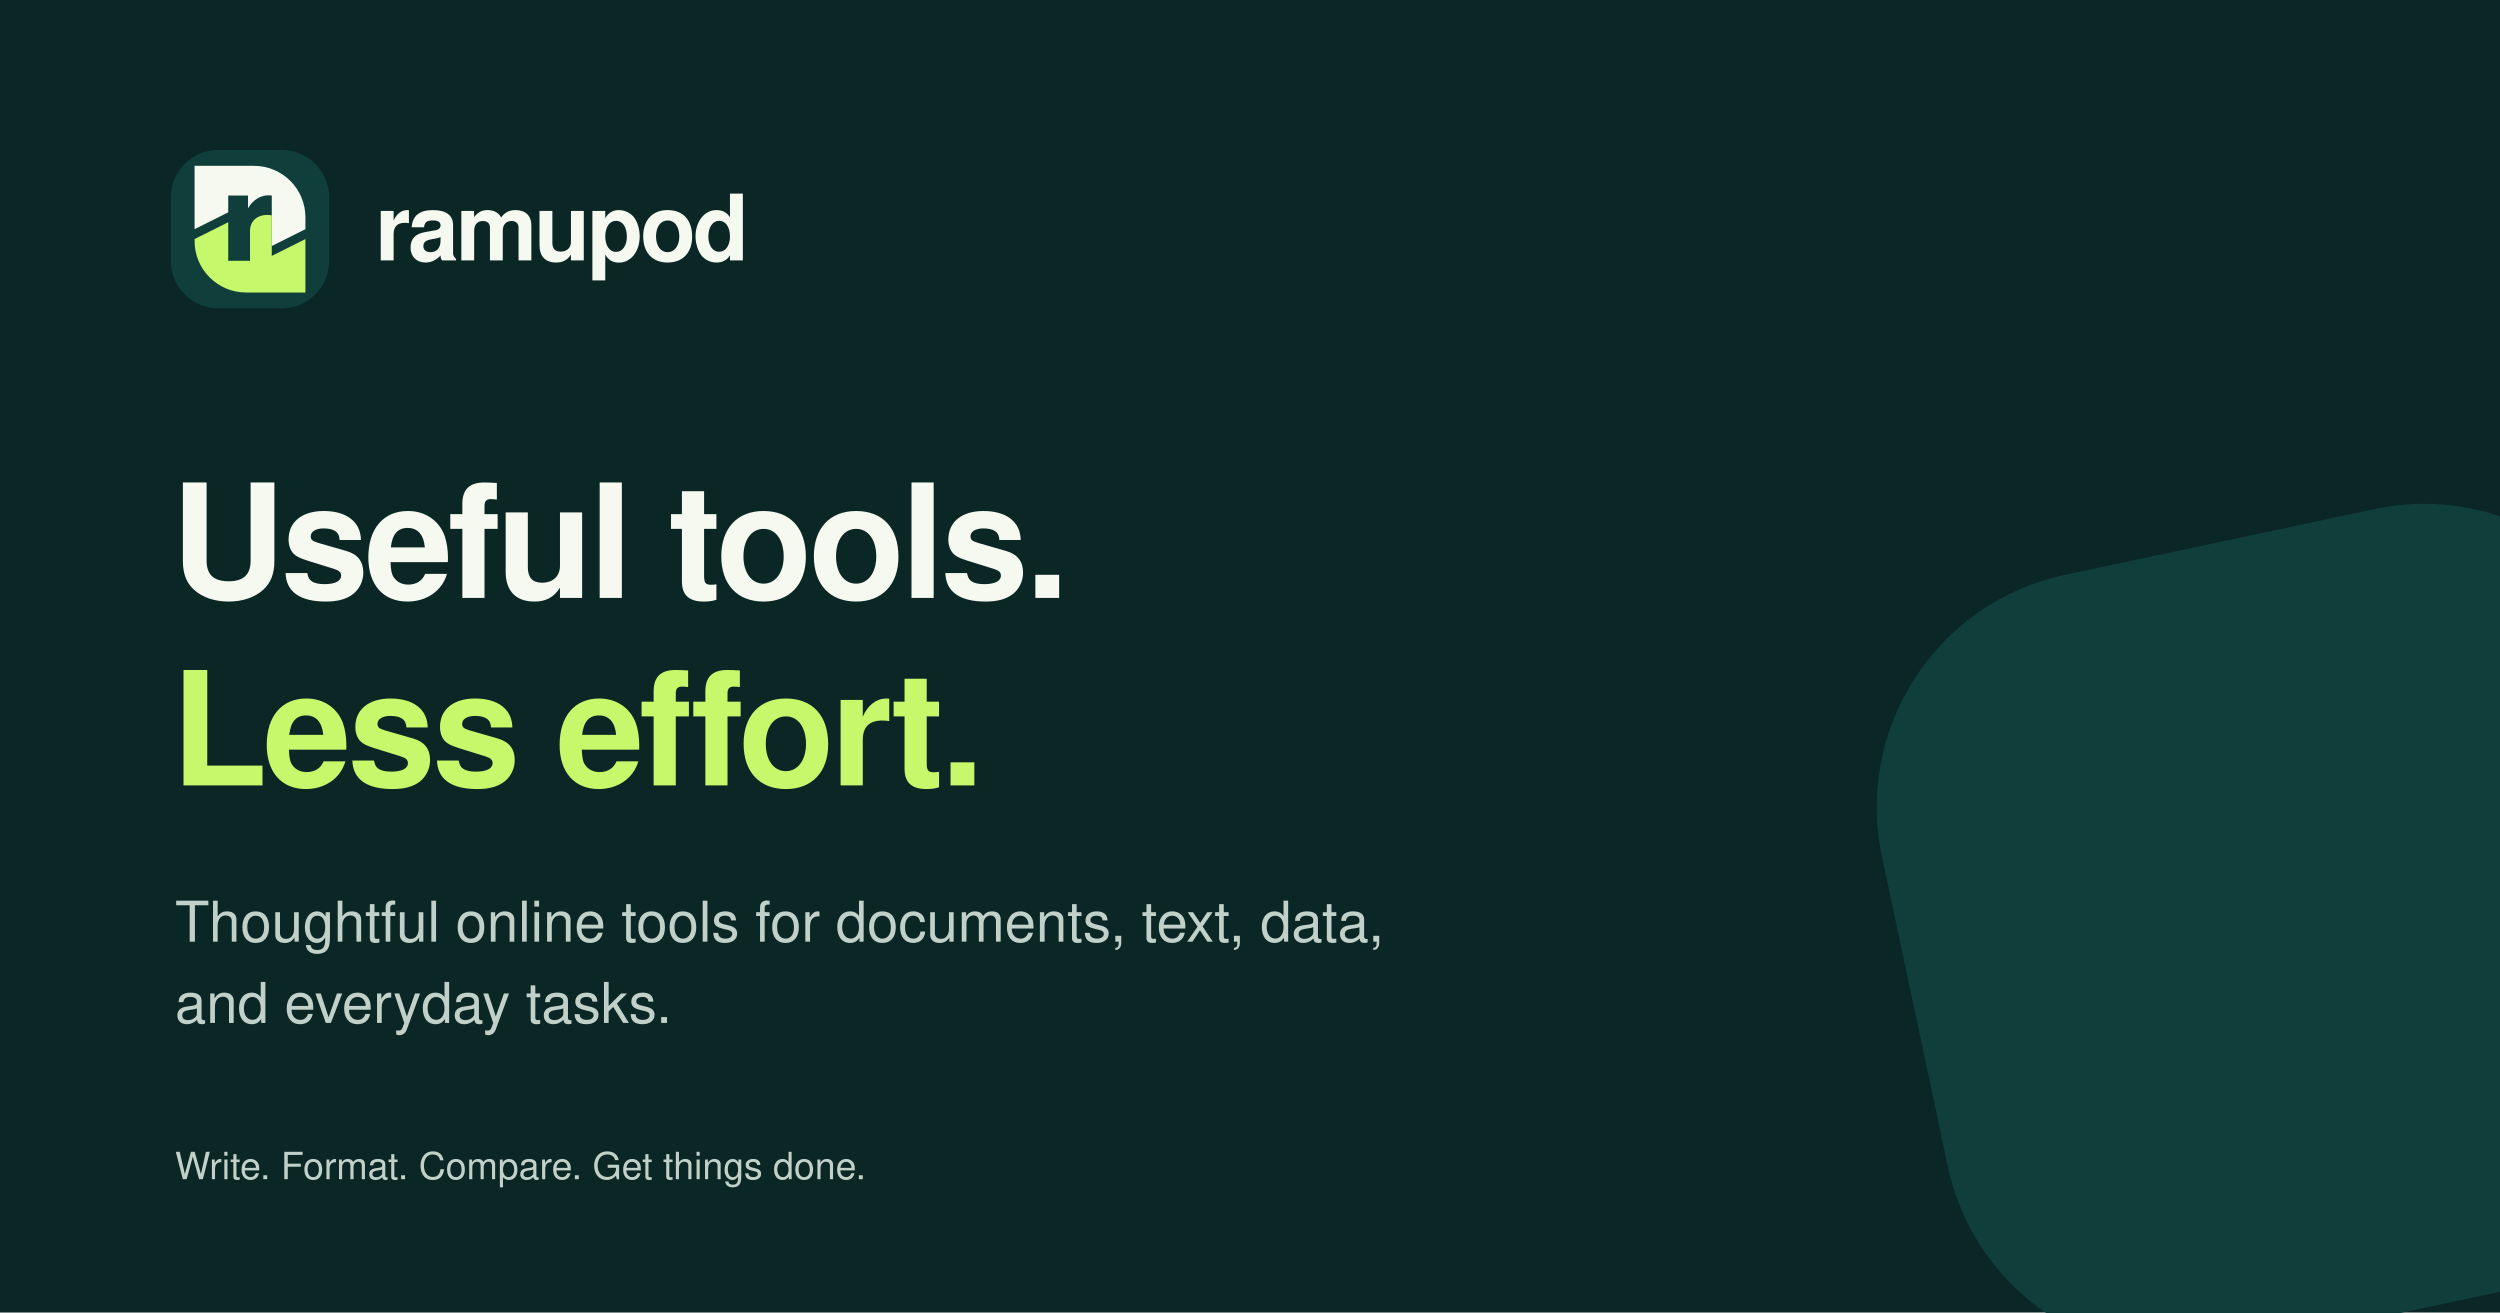
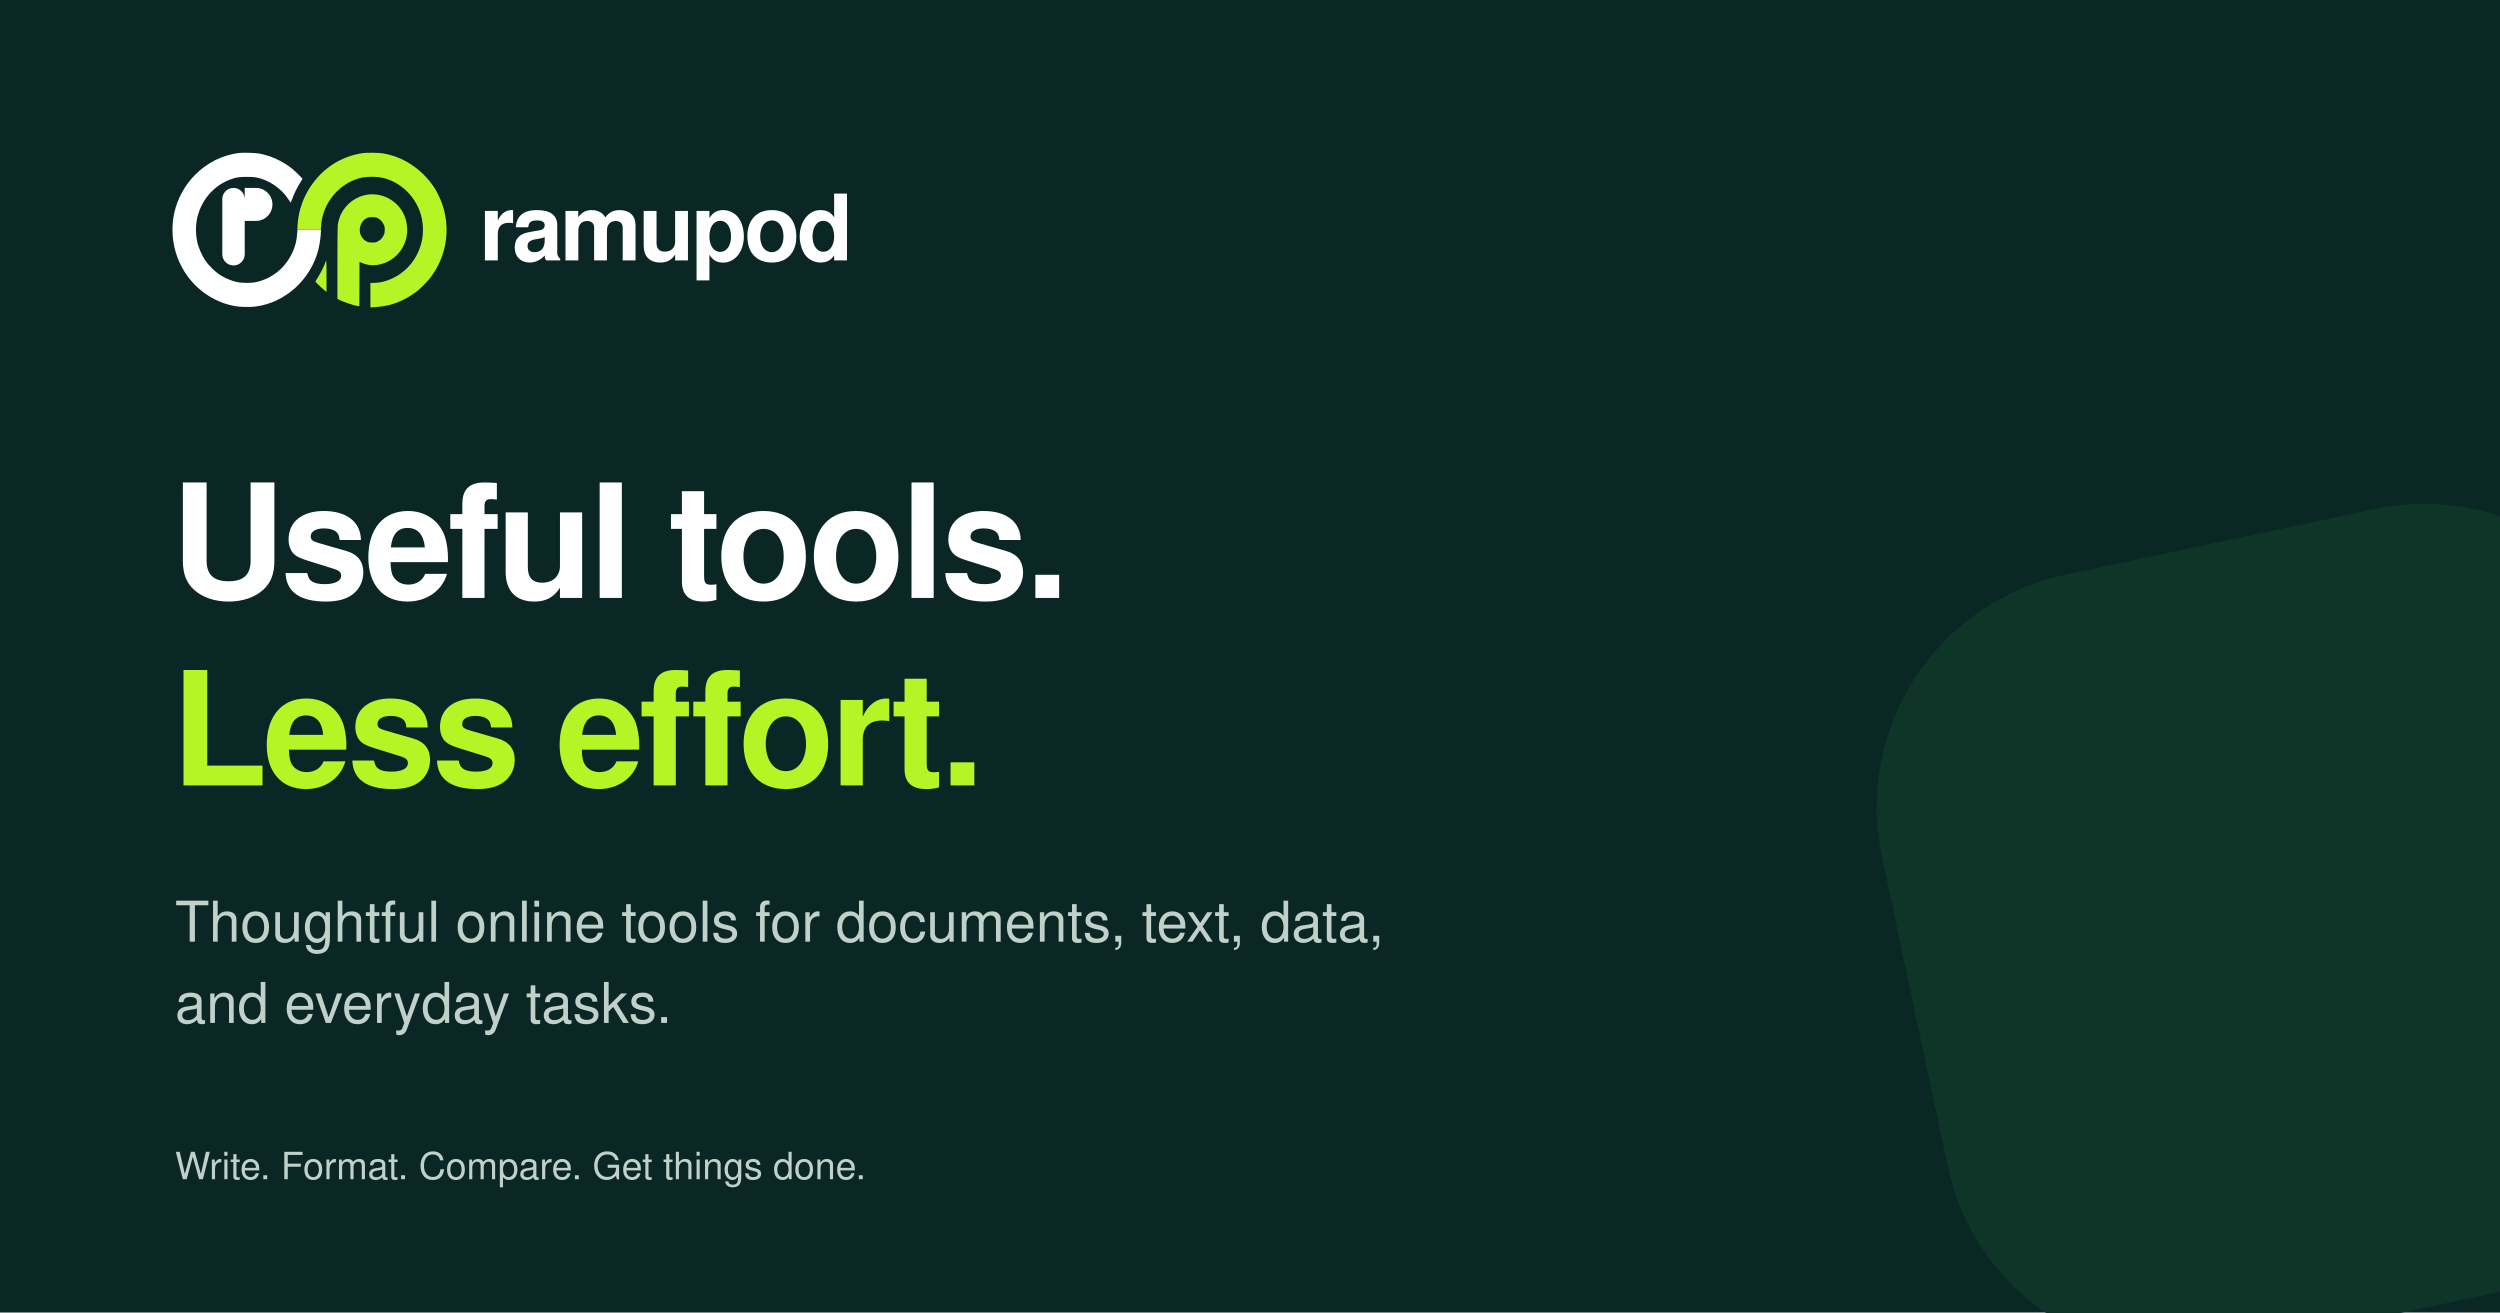
<svg xmlns="http://www.w3.org/2000/svg" width="1200" height="630" viewBox="0 0 1200 630">
  <rect width="1200" height="630" fill="#0A2726" />
-   <rect x="915" y="256" width="380" height="380" rx="114" fill="#103E3B" transform="rotate(-12 1105 446)" />
-   <g fill="none" transform="translate(82 72) scale(1.9)">
-     <rect width="40" height="40" rx="12" fill="#103E3B" />
-     <path d="M6 4H21C28.18 4 34 9.82 34 17V20L25.5 24.25V11.5C22.85 11.15 20.7 12.6 19.5 14.75V11.5H14.5V15.75L6 20V4Z" fill="#F5F9EF" fill-rule="evenodd" />
-     <path d="M6 22.5L14.5 18.25V28H20V20.5C20 17.5 22.45 16 25.5 16.5V26.75L34 22.5V36H19C11.82 36 6 30.18 6 23V22.5Z" fill="#C5F86B" />
+   <rect x="915" y="256" width="380" height="380" rx="114" fill="#0F3528" transform="rotate(-12 1105 446)" />
+   <g transform="translate(67.75 29.25) scale(0.1583333)">
+     <path fill="#FFFFFF" fill-rule="evenodd" d="M 296.0 279.0 c -23.4 2.9 -50.4 11.1 -71.1 21.6 -44.9 22.8 -81.2 58.9 -103.7 103.0 -17.8 35.0 -26.2 69.8 -26.2 108.7 0.0 90.7 51.6 173.8 131.9 212.3 19.0 9.2 35.5 14.5 56.6 18.5 16.0 3.1 45.6 3.7 63.5 1.4 89.9 -11.4 167.7 -82.1 190.4 -173.0 4.1 -16.6 7.6 -42.4 7.6 -56.6 l 0.0 -2.9 -35.4 -0.0 -35.5 -0.0 -0.5 4.2 c -0.3 2.4 -0.8 7.9 -1.1 12.2 -2.2 32.2 -17.0 66.5 -40.3 93.1 -22.5 25.7 -55.9 44.5 -89.0 50.0 -13.7 2.3 -40.6 1.6 -53.3 -1.3 -20.2 -4.8 -39.5 -13.4 -55.9 -25.0 -12.1 -8.6 -28.6 -25.1 -37.3 -37.2 -12.2 -17.2 -23.1 -41.8 -27.1 -61.2 -4.4 -21.1 -4.6 -46.0 -0.6 -66.3 11.3 -57.3 51.2 -104.0 104.5 -122.3 16.6 -5.7 23.8 -6.7 47.0 -6.7 16.6 -0.0 22.7 0.4 29.3 1.8 25.1 5.6 46.8 16.3 67.2 33.3 12.5 10.4 20.8 19.9 30.5 34.7 3.1 4.9 5.9 8.7 6.0 8.5 0.2 -0.2 1.9 -4.6 3.8 -9.8 7.0 -19.1 15.7 -36.7 26.8 -54.1 2.7 -4.2 4.9 -8.0 4.9 -8.5 0.0 -1.4 -23.4 -24.4 -31.0 -30.5 -28.9 -23.1 -64.6 -39.6 -100.0 -46.1 -12.1 -2.2 -49.5 -3.3 -62.0 -1.8 z M 280.0 385.0 h 0.0 a 34.0 34.0 0 0 1 34.0 34.0 v 167.0 a 34.0 34.0 0 0 1 -34.0 34.0 h -0.0 a 34.0 34.0 0 0 1 -34.0 -34.0 v -167.0 a 34.0 34.0 0 0 1 34.0 -34.0 z M 314.0 385.0 h 34.0 a 50.0 50.0 0 0 1 50.0 50.0 v 0.0 a 50.0 50.0 0 0 1 -50.0 50.0 h -34.0 z" />
+     <path fill="#B7F425" fill-rule="evenodd" d="M 671.0 279.5 c -65.5 9.9 -121.2 46.1 -158.6 103.0 -20.3 30.9 -33.6 68.1 -37.3 104.0 -1.0 9.7 -2.1 32.3 -1.3 27.7 l 0.3 -2.2 35.5 -0.0 35.4 -0.0 0.0 -5.8 c 0.0 -3.1 0.7 -10.4 1.4 -16.2 4.8 -35.7 21.1 -68.5 46.6 -94.0 21.7 -21.6 47.9 -36.1 77.0 -42.5 11.8 -2.6 39.0 -3.1 52.5 -1.0 62.5 9.7 115.4 61.4 128.5 125.5 9.0 44.1 0.4 88.2 -24.4 125.5 -21.6 32.4 -54.8 56.0 -92.6 65.7 -8.9 2.3 -14.6 3.1 -25.2 3.5 l -13.8 0.6 0.0 37.0 0.0 37.0 10.3 -0.7 c 23.1 -1.5 38.9 -4.1 55.5 -9.0 25.3 -7.7 50.8 -20.9 74.7 -38.9 10.8 -8.2 33.4 -31.1 42.1 -42.7 43.4 -58.1 58.2 -129.2 41.7 -199.5 -7.3 -30.9 -22.3 -62.8 -41.1 -87.2 -36.9 -47.6 -86.8 -78.6 -143.2 -88.8 -13.2 -2.4 -50.9 -3.0 -64.0 -1.0 z M 687.5 405.1 c -34.9 4.5 -66.9 28.0 -82.1 60.3 -4.3 9.1 -8.1 22.4 -9.4 32.8 -0.6 5.2 -1.0 47.9 -1.0 115.5 l 0.0 107.3 2.3 1.4 c 9.9 6.4 48.2 19.4 61.2 20.8 l 3.0 0.3 0.3 -67.2 0.2 -67.2 5.3 2.4 c 15.0 6.6 29.8 9.1 44.5 7.4 33.5 -3.7 62.2 -22.2 79.7 -51.2 14.7 -24.4 18.9 -55.3 11.5 -84.2 -13.1 -51.1 -63.1 -85.0 -115.5 -78.4 z M 717.5 476.7 c 7.6 3.9 13.7 10.5 17.8 19.1 2.9 6.1 3.2 7.6 3.2 16.2 -0.1 8.5 -0.4 10.2 -3.2 16.2 -4.2 8.9 -10.1 15.1 -18.2 19.1 -6.1 3.0 -7.3 3.2 -16.6 3.2 -8.8 -0.0 -10.7 -0.3 -15.8 -2.7 -23.0 -10.8 -29.2 -41.2 -12.6 -61.8 7.4 -9.2 17.0 -13.2 30.4 -12.7 7.7 0.3 9.9 0.8 15.0 3.4 z M 558.2 611.7 c -3.7 10.5 -14.2 31.6 -22.5 44.8 l -7.5 12.0 4.2 5.0 c 4.5 5.2 21.3 20.7 26.6 24.5 l 3.0 2.1 0.0 -47.5 c 0.0 -26.2 -0.3 -47.6 -0.8 -47.6 -0.4 -0.0 -1.8 3.0 -3.0 6.7 z" />
  </g>
-   <text x="180" y="125" font-family="Manrope, Helvetica, Arial, sans-serif" font-size="44" font-weight="700" letter-spacing="-1.5" fill="#F5F9EF">ramupod</text>
-   <text x="82" y="287" font-family="Manrope, Helvetica, Arial, sans-serif" font-size="76" font-weight="700" letter-spacing="-2" fill="#F5F9EF">Useful tools.</text>
-   <text x="82" y="377" font-family="Manrope, Helvetica, Arial, sans-serif" font-size="76" font-weight="700" letter-spacing="-2" fill="#C5F86B">Less effort.</text>
+   <text x="230" y="125" font-family="Manrope, Helvetica, Arial, sans-serif" font-size="44" font-weight="700" letter-spacing="-1.5" fill="#FFFFFF">ramupod</text>
+   <text x="82" y="287" font-family="Manrope, Helvetica, Arial, sans-serif" font-size="76" font-weight="700" letter-spacing="-2" fill="#FFFFFF">Useful tools.</text>
+   <text x="82" y="377" font-family="Manrope, Helvetica, Arial, sans-serif" font-size="76" font-weight="700" letter-spacing="-2" fill="#B7F425">Less effort.</text>
  <text x="84" y="452" font-family="Manrope, Helvetica, Arial, sans-serif" font-size="27" fill="#C1D0C9">Thoughtful online tools for documents, text, data,</text>
  <text x="84" y="491" font-family="Manrope, Helvetica, Arial, sans-serif" font-size="27" fill="#C1D0C9">and everyday tasks.</text>
  <text x="84" y="566" font-family="Manrope, Helvetica, Arial, sans-serif" font-size="18" fill="#C1D0C9">Write. Format. Compare. Get things done.</text>
</svg>
